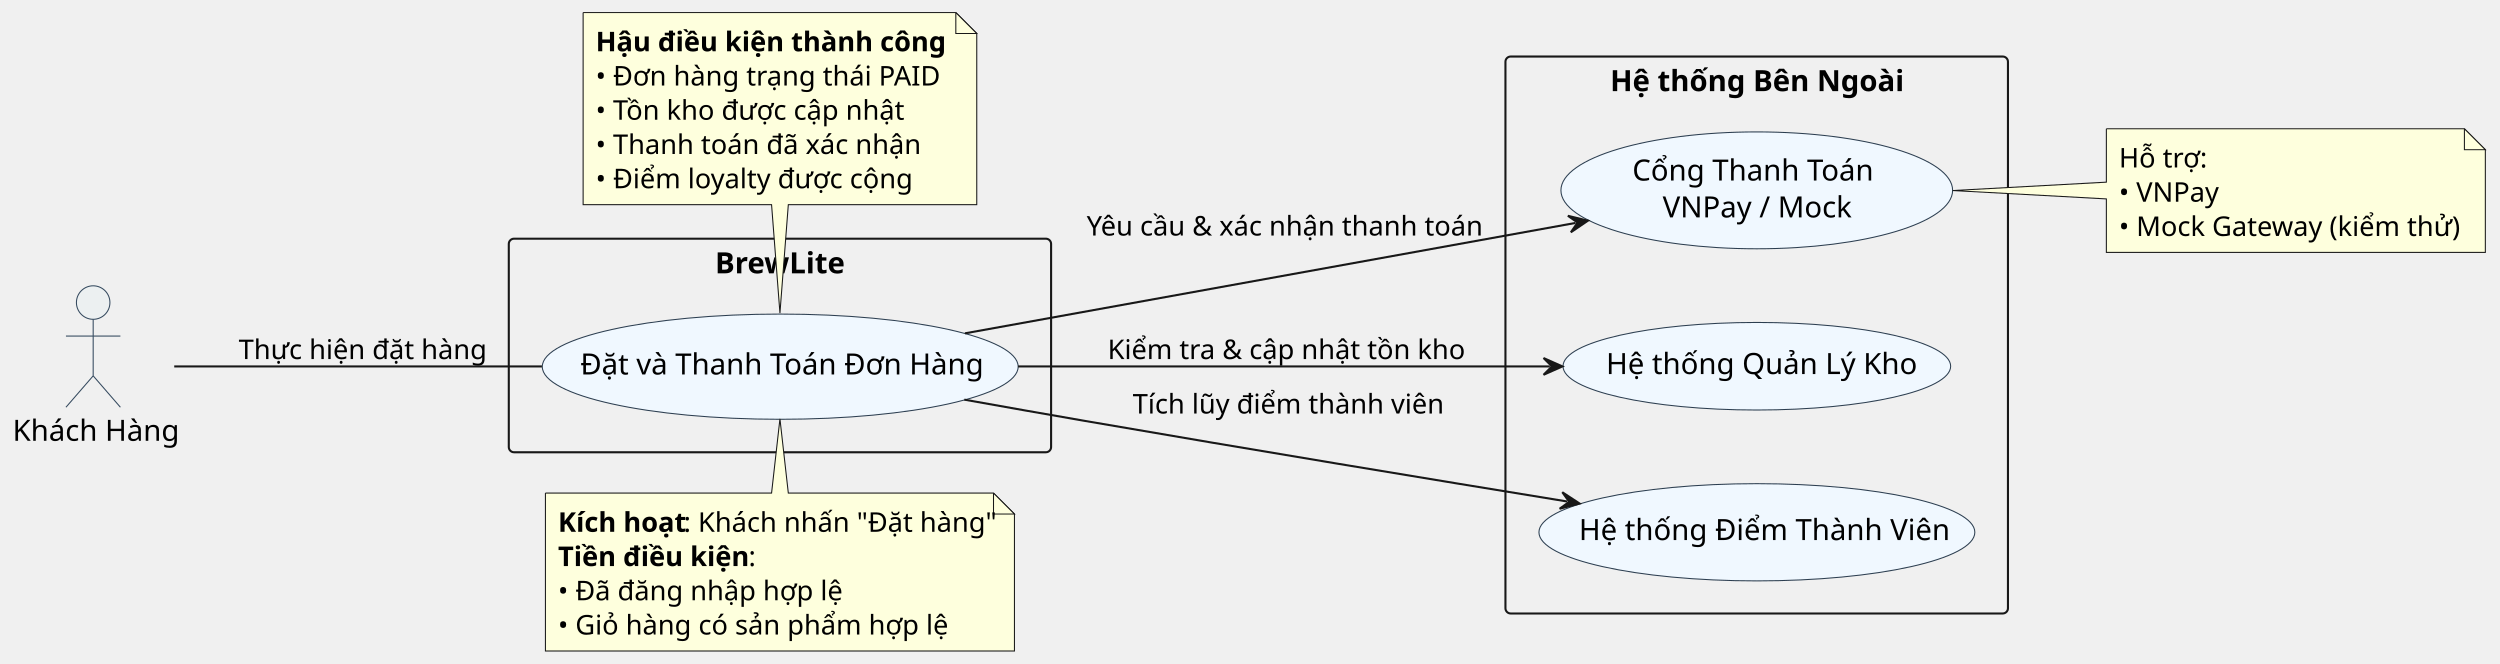
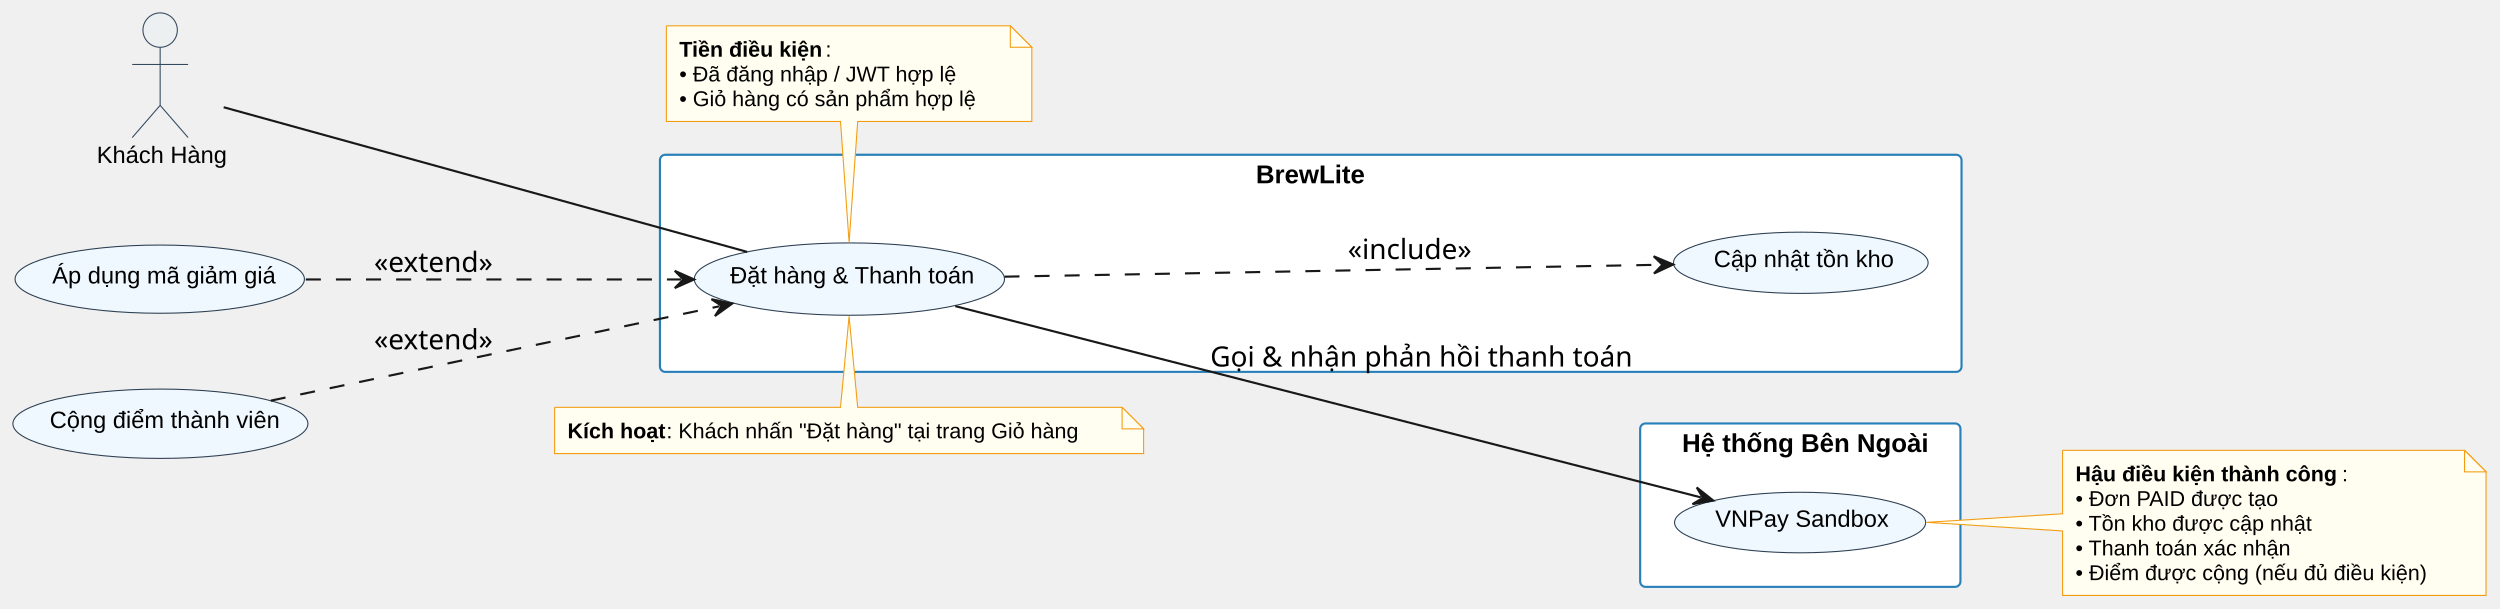
- <svg xmlns="http://www.w3.org/2000/svg" contentStyleType="text/css" height="317px" preserveAspectRatio="none" style="width:1194px;height:317px;background:#FFFFFF;" version="1.1" viewBox="0 0 1194 317" width="1194px" zoomAndPan="magnify">
+ <svg xmlns="http://www.w3.org/2000/svg" contentStyleType="text/css" height="283px" preserveAspectRatio="none" style="width:1163px;height:283px;background:#FFFFFF;" version="1.1" viewBox="0 0 1163 283" width="1163px" zoomAndPan="magnify">
  <defs />
  <g>
    <g id="cluster_BrewLite">
-       <rect fill="none" height="102" rx="2.5" ry="2.5" style="stroke:#181818;stroke-width:1.0;" width="259" x="243" y="114" />
-       <text fill="#000000" font-family="sans-serif" font-size="14" font-weight="bold" lengthAdjust="spacing" textLength="62" x="341.5" y="130.533">BrewLite</text>
+       <rect fill="#FFFFFF" height="101" rx="2.5" ry="2.5" style="stroke:#2980B9;stroke-width:1.0;" width="605.5" x="307" y="72" />
+       <text fill="#000000" font-family="Arial" font-size="12" font-weight="bold" lengthAdjust="spacing" textLength="51" x="584.25" y="85.256">BrewLite</text>
    </g>
    <g id="cluster_Hệ thống Bên Ngoài">
-       <rect fill="none" height="266" rx="2.5" ry="2.5" style="stroke:#181818;stroke-width:1.0;" width="240" x="719" y="27" />
-       <text fill="#000000" font-family="sans-serif" font-size="14" font-weight="bold" lengthAdjust="spacing" textLength="140" x="769" y="43.533">Hệ thống Bên Ngoài</text>
+       <rect fill="#FFFFFF" height="76" rx="2.5" ry="2.5" style="stroke:#2980B9;stroke-width:1.0;" width="149" x="763" y="197" />
+       <text fill="#000000" font-family="Arial" font-size="12" font-weight="bold" lengthAdjust="spacing" textLength="110" x="782.5" y="210.256">Hệ thống Bên Ngoài</text>
    </g>
    <g id="elem_UC_MAIN">
-       <ellipse cx="372.636" cy="175.127" fill="#F0F8FF" rx="113.636" ry="25.127" style="stroke:#2C3E50;stroke-width:0.5;" />
-       <text fill="#000000" font-family="sans-serif" font-size="14" lengthAdjust="spacing" textLength="191" x="277.136" y="178.856">Đặt và Thanh Toán Đơn Hàng</text>
+       <ellipse cx="395.154" cy="129.831" fill="#F0F8FF" rx="72.154" ry="16.831" style="stroke:#2C3E50;stroke-width:0.5;" />
+       <text fill="#000000" font-family="Arial" font-size="11" lengthAdjust="spacing" textLength="111" x="339.654" y="131.824">Đặt hàng &amp; Thanh toán</text>
    </g>
-     <g id="elem_PG">
-       <ellipse cx="839.033" cy="90.91" fill="#F0F8FF" rx="93.533" ry="27.91" style="stroke:#2C3E50;stroke-width:0.5;" />
-       <text fill="#000000" font-family="sans-serif" font-size="14" lengthAdjust="spacing" textLength="116" x="779.581" y="86.233">Cổng Thanh Toán</text>
-       <text fill="#000000" font-family="sans-serif" font-size="14" lengthAdjust="spacing" textLength="87" x="794.081" y="103.843">VNPay / Mock</text>
+     <g id="elem_UC_STOCK">
+       <ellipse cx="837.734" cy="122.247" fill="#F0F8FF" rx="59.234" ry="14.247" style="stroke:#2C3E50;stroke-width:0.5;" />
+       <text fill="#000000" font-family="Arial" font-size="11" lengthAdjust="spacing" textLength="81" x="797.234" y="124.24">Cập nhật tồn kho</text>
    </g>
-     <g id="elem_KHO">
-       <ellipse cx="839.066" cy="174.913" fill="#F0F8FF" rx="92.566" ry="20.913" style="stroke:#2C3E50;stroke-width:0.5;" />
-       <text fill="#000000" font-family="sans-serif" font-size="14" lengthAdjust="spacing" textLength="144" x="767.066" y="178.642">Hệ thống Quản Lý Kho</text>
-     </g>
-     <g id="elem_LOYALTY">
-       <ellipse cx="839.089" cy="254.218" fill="#F0F8FF" rx="104.089" ry="23.218" style="stroke:#2C3E50;stroke-width:0.5;" />
-       <text fill="#000000" font-family="sans-serif" font-size="14" lengthAdjust="spacing" textLength="170" x="754.089" y="257.946">Hệ thống Điểm Thành Viên</text>
+     <g id="elem_VNP">
+       <ellipse cx="837.41" cy="243.082" fill="#F0F8FF" rx="58.41" ry="14.082" style="stroke:#2C3E50;stroke-width:0.5;" />
+       <text fill="#000000" font-family="Arial" font-size="11" lengthAdjust="spacing" textLength="79" x="797.91" y="245.075">VNPay Sandbox</text>
    </g>
    <g id="elem_KH">
-       <ellipse cx="44.5" cy="144.5" fill="#ECF0F1" rx="8" ry="8" style="stroke:#34495E;stroke-width:0.5;" />
-       <path d="M44.5,152.5 L44.5,179.5 M31.5,160.5 L57.5,160.5 M44.5,179.5 L31.5,194.5 M44.5,179.5 L57.5,194.5 " fill="none" style="stroke:#34495E;stroke-width:0.5;" />
-       <text fill="#000000" font-family="sans-serif" font-size="14" lengthAdjust="spacing" textLength="77" x="6" y="210.533">Khách Hàng</text>
+       <ellipse cx="74.5" cy="14" fill="#ECF0F1" rx="8" ry="8" style="stroke:#34495E;stroke-width:0.5;" />
+       <path d="M74.5,22 L74.5,49 M61.5,30 L87.5,30 M74.5,49 L61.5,64 M74.5,49 L87.5,64 " fill="none" style="stroke:#34495E;stroke-width:0.5;" />
+       <text fill="#000000" font-family="Arial" font-size="11" lengthAdjust="spacing" textLength="59" x="45" y="75.818">Khách Hàng</text>
    </g>
-     <g id="elem_GMN13">
-       <path d="M260.5,235.5 L260.5,310.906 A0,0 0 0 0 260.5,310.906 L484.5,310.906 A0,0 0 0 0 484.5,310.906 L484.5,245.5 L474.5,235.5 L376.5,235.5 L372.5,200.04 L368.5,235.5 L260.5,235.5 A0,0 0 0 0 260.5,235.5 " fill="#FEFFDD" style="stroke:#181818;stroke-width:0.5;" />
-       <path d="M474.5,235.5 L474.5,245.5 L484.5,245.5 L474.5,235.5 " fill="#FEFFDD" style="stroke:#181818;stroke-width:0.5;" />
-       <text fill="#000000" font-family="sans-serif" font-size="13" font-weight="bold" lengthAdjust="spacing" textLength="60" x="266.5" y="253.995">Kích hoạt</text>
-       <text fill="#000000" font-family="sans-serif" font-size="13" lengthAdjust="spacing" textLength="143" x="326.5" y="253.995">: Khách nhấn "Đặt hàng"</text>
-       <text fill="#000000" font-family="sans-serif" font-size="13" font-weight="bold" lengthAdjust="spacing" textLength="91" x="266.5" y="270.347">Tiền điều kiện</text>
-       <text fill="#000000" font-family="sans-serif" font-size="13" lengthAdjust="spacing" textLength="4" x="357.5" y="270.347">:</text>
-       <text fill="#000000" font-family="sans-serif" font-size="13" lengthAdjust="spacing" textLength="130" x="266.5" y="286.698">• Đã đăng nhập hợp lệ</text>
-       <text fill="#000000" font-family="sans-serif" font-size="13" lengthAdjust="spacing" textLength="181" x="266.5" y="303.05">• Giỏ hàng có sản phẩm hợp lệ</text>
+     <g id="elem_Áp dụng mã giảm giá">
+       <ellipse cx="74.311" cy="129.862" fill="#F0F8FF" rx="67.311" ry="15.862" style="stroke:#2C3E50;stroke-width:0.5;" />
+       <text fill="#000000" font-family="Arial" font-size="11" lengthAdjust="spacing" textLength="100" x="24.311" y="131.856">Áp dụng mã giảm giá</text>
    </g>
-     <g id="elem_GMN16">
-       <path d="M278.5,6 L278.5,97.758 A0,0 0 0 0 278.5,97.758 L368.5,97.758 L372.5,149.54 L376.5,97.758 L466.5,97.758 A0,0 0 0 0 466.5,97.758 L466.5,16 L456.5,6 L278.5,6 A0,0 0 0 0 278.5,6 " fill="#FEFFDD" style="stroke:#181818;stroke-width:0.5;" />
-       <path d="M456.5,6 L456.5,16 L466.5,16 L456.5,6 " fill="#FEFFDD" style="stroke:#181818;stroke-width:0.5;" />
-       <text fill="#000000" font-family="sans-serif" font-size="13" font-weight="bold" lengthAdjust="spacing" textLength="163" x="284.5" y="24.495">Hậu điều kiện thành công</text>
-       <text fill="#000000" font-family="sans-serif" font-size="13" lengthAdjust="spacing" textLength="4" x="447.5" y="24.495">:</text>
-       <text fill="#000000" font-family="sans-serif" font-size="13" lengthAdjust="spacing" textLength="158" x="284.5" y="40.847">• Đơn hàng trạng thái PAID</text>
-       <text fill="#000000" font-family="sans-serif" font-size="13" lengthAdjust="spacing" textLength="145" x="284.5" y="57.198">• Tồn kho được cập nhật</text>
-       <text fill="#000000" font-family="sans-serif" font-size="13" lengthAdjust="spacing" textLength="148" x="284.5" y="73.55">• Thanh toán đã xác nhận</text>
-       <text fill="#000000" font-family="sans-serif" font-size="13" lengthAdjust="spacing" textLength="149" x="284.5" y="89.901">• Điểm loyalty được cộng</text>
+     <g id="elem_Cộng điểm thành viên">
+       <ellipse cx="74.622" cy="197.124" fill="#F0F8FF" rx="68.622" ry="16.124" style="stroke:#2C3E50;stroke-width:0.5;" />
+       <text fill="#000000" font-family="Arial" font-size="11" lengthAdjust="spacing" textLength="103" x="23.122" y="199.118">Cộng điểm thành viên</text>
    </g>
-     <g id="elem_GMN19">
-       <path d="M1006,61.5 L1006,87 L932.6,91 L1006,95 L1006,120.555 A0,0 0 0 0 1006,120.555 L1187,120.555 A0,0 0 0 0 1187,120.555 L1187,71.5 L1177,61.5 L1006,61.5 A0,0 0 0 0 1006,61.5 " fill="#FEFFDD" style="stroke:#181818;stroke-width:0.5;" />
-       <path d="M1177,61.5 L1177,71.5 L1187,71.5 L1177,61.5 " fill="#FEFFDD" style="stroke:#181818;stroke-width:0.5;" />
-       <text fill="#000000" font-family="sans-serif" font-size="13" lengthAdjust="spacing" textLength="41" x="1012" y="79.995">Hỗ trợ:</text>
-       <text fill="#000000" font-family="sans-serif" font-size="13" lengthAdjust="spacing" textLength="50" x="1012" y="96.347">• VNPay</text>
-       <text fill="#000000" font-family="sans-serif" font-size="13" lengthAdjust="spacing" textLength="160" x="1012" y="112.698">• Mock Gateway (kiểm thử)</text>
+     <g id="elem_GMN15">
+       <path d="M258,189.5 L258,210.999 A0,0 0 0 0 258,210.999 L532,210.999 A0,0 0 0 0 532,210.999 L532,199.5 L522,189.5 L399,189.5 L395,147.15 L391,189.5 L258,189.5 A0,0 0 0 0 258,189.5 " fill="#FFFEF0" style="stroke:#F39C12;stroke-width:0.5;" />
+       <path d="M522,189.5 L522,199.5 L532,199.5 L522,189.5 " fill="#FFFEF0" style="stroke:#F39C12;stroke-width:0.5;" />
+       <text fill="#000000" font-family="Arial" font-size="10" font-weight="bold" lengthAdjust="spacing" textLength="46" x="264" y="203.88">Kích hoạt</text>
+       <text fill="#000000" font-family="Arial" font-size="10" lengthAdjust="spacing" textLength="207" x="310" y="203.88">: Khách nhấn "Đặt hàng" tại trang Giỏ hàng</text>
+     </g>
+     <g id="elem_GMN18">
+       <path d="M310,12 L310,56.497 A0,0 0 0 0 310,56.497 L391,56.497 L395,112.75 L399,56.497 L480,56.497 A0,0 0 0 0 480,56.497 L480,22 L470,12 L310,12 A0,0 0 0 0 310,12 " fill="#FFFEF0" style="stroke:#F39C12;stroke-width:0.5;" />
+       <path d="M470,12 L470,22 L480,22 L470,12 " fill="#FFFEF0" style="stroke:#F39C12;stroke-width:0.5;" />
+       <text fill="#000000" font-family="Arial" font-size="10" font-weight="bold" lengthAdjust="spacing" textLength="68" x="316" y="26.38">Tiền điều kiện</text>
+       <text fill="#000000" font-family="Arial" font-size="10" lengthAdjust="spacing" textLength="3" x="384" y="26.38">:</text>
+       <text fill="#000000" font-family="Arial" font-size="10" lengthAdjust="spacing" textLength="138" x="316" y="37.879">• Đã đăng nhập / JWT hợp lệ</text>
+       <text fill="#000000" font-family="Arial" font-size="10" lengthAdjust="spacing" textLength="149" x="316" y="49.378">• Giỏ hàng có sản phẩm hợp lệ</text>
+     </g>
+     <g id="elem_GMN21">
+       <path d="M959.5,209.5 L959.5,239 L896.19,243 L959.5,247 L959.5,276.995 A0,0 0 0 0 959.5,276.995 L1156.5,276.995 A0,0 0 0 0 1156.5,276.995 L1156.5,219.5 L1146.5,209.5 L959.5,209.5 A0,0 0 0 0 959.5,209.5 " fill="#FFFEF0" style="stroke:#F39C12;stroke-width:0.5;" />
+       <path d="M1146.5,209.5 L1146.5,219.5 L1156.5,219.5 L1146.5,209.5 " fill="#FFFEF0" style="stroke:#F39C12;stroke-width:0.5;" />
+       <text fill="#000000" font-family="Arial" font-size="10" font-weight="bold" lengthAdjust="spacing" textLength="124" x="965.5" y="223.88">Hậu điều kiện thành công</text>
+       <text fill="#000000" font-family="Arial" font-size="10" lengthAdjust="spacing" textLength="3" x="1089.5" y="223.88">:</text>
+       <text fill="#000000" font-family="Arial" font-size="10" lengthAdjust="spacing" textLength="101" x="965.5" y="235.379">• Đơn PAID được tạo</text>
+       <text fill="#000000" font-family="Arial" font-size="10" lengthAdjust="spacing" textLength="119" x="965.5" y="246.878">• Tồn kho được cập nhật</text>
+       <text fill="#000000" font-family="Arial" font-size="10" lengthAdjust="spacing" textLength="109" x="965.5" y="258.377">• Thanh toán xác nhận</text>
+       <text fill="#000000" font-family="Arial" font-size="10" lengthAdjust="spacing" textLength="176" x="965.5" y="269.876">• Điểm được cộng (nếu đủ điều kiện)</text>
    </g>
    <g id="link_KH_UC_MAIN">
-       <path d="M83.21,175 C125.95,175 197.63,175 258.82,175 " fill="none" id="KH-UC_MAIN" style="stroke:#181818;stroke-width:1.0;" />
-       <text fill="#000000" font-family="sans-serif" font-size="13" lengthAdjust="spacing" textLength="112" x="114" y="171.495">Thực hiện đặt hàng</text>
+       <path d="M104.05,49.89 C159.17,65.12 280.7,98.7 347.6,117.18 " fill="none" id="KH-UC_MAIN" style="stroke:#181818;stroke-width:1.0;" />
    </g>
-     <g id="link_UC_MAIN_PG">
-       <path d="M460.87,159.2 C546.41,143.73 669.706,121.438 752.486,106.468 " fill="none" id="UC_MAIN-to-PG" style="stroke:#181818;stroke-width:1.0;" />
-       <polygon fill="#181818" points="758.39,105.4,748.822,103.065,753.47,106.29,750.245,110.938,758.39,105.4" style="stroke:#181818;stroke-width:1.0;" />
-       <text fill="#000000" font-family="sans-serif" font-size="13" lengthAdjust="spacing" textLength="183" x="519" y="112.495">Yêu cầu &amp; xác nhận thanh toán</text>
+     <g id="link_UC_MAIN_UC_STOCK">
+       <path d="M467.26,128.71 C553.83,127.13 692.191,124.618 772.361,123.168 " fill="none" id="UC_MAIN-to-UC_STOCK" style="stroke:#181818;stroke-width:1.0;stroke-dasharray:7.0,7.0;" />
+       <polygon fill="#181818" points="778.36,123.06,769.289,119.223,773.361,123.15,769.434,127.222,778.36,123.06" style="stroke:#181818;stroke-width:1.0;" />
+       <text fill="#000000" font-family="sans-serif" font-size="13" lengthAdjust="spacing" textLength="55" x="627" y="120.495">«include»</text>
    </g>
-     <g id="link_UC_MAIN_KHO">
-       <path d="M486.24,175 C565.99,175 665.58,175 740.2,175 " fill="none" id="UC_MAIN-to-KHO" style="stroke:#181818;stroke-width:1.0;" />
-       <polygon fill="#181818" points="746.2,175,737.2,171,741.2,175,737.2,179,746.2,175" style="stroke:#181818;stroke-width:1.0;" />
-       <text fill="#000000" font-family="sans-serif" font-size="13" lengthAdjust="spacing" textLength="163" x="529" y="171.495">Kiểm tra &amp; cập nhật tồn kho</text>
+     <g id="link_Áp dụng mã giảm giá_UC_MAIN">
+       <path d="M142.27,130 C195.17,130 262.9,130 316.9,130 " fill="none" id="Áp dụng mã giảm giá-to-UC_MAIN" style="stroke:#181818;stroke-width:1.0;stroke-dasharray:7.0,7.0;" />
+       <polygon fill="#181818" points="322.9,130,313.9,126,317.9,130,313.9,134,322.9,130" style="stroke:#181818;stroke-width:1.0;" />
+       <text fill="#000000" font-family="sans-serif" font-size="13" lengthAdjust="spacing" textLength="53" x="174" y="126.495">«extend»</text>
    </g>
-     <g id="link_UC_MAIN_LOYALTY">
-       <path d="M460.57,190.87 C479.5,194.26 499.41,197.79 518,201 C598.18,214.85 683.878,228.985 748.478,239.515 " fill="none" id="UC_MAIN-to-LOYALTY" style="stroke:#181818;stroke-width:1.0;" />
-       <polygon fill="#181818" points="754.4,240.48,746.161,235.084,749.465,239.676,744.874,242.98,754.4,240.48" style="stroke:#181818;stroke-width:1.0;" />
-       <text fill="#000000" font-family="sans-serif" font-size="13" lengthAdjust="spacing" textLength="139" x="541" y="197.495">Tích lũy điểm thành viên</text>
+     <g id="link_Cộng điểm thành viên_UC_MAIN">
+       <path d="M125.97,186.38 C184.55,174.06 274.888,155.055 334.708,142.475 " fill="none" id="Cộng điểm thành viên-to-UC_MAIN" style="stroke:#181818;stroke-width:1.0;stroke-dasharray:7.0,7.0;" />
+       <polygon fill="#181818" points="340.58,141.24,330.95,139.178,335.687,142.269,332.596,147.006,340.58,141.24" style="stroke:#181818;stroke-width:1.0;" />
+       <text fill="#000000" font-family="sans-serif" font-size="13" lengthAdjust="spacing" textLength="53" x="174" y="162.495">«extend»</text>
+     </g>
+     <g id="link_UC_MAIN_VNP">
+       <path d="M444.4,142.42 C532.24,164.95 710.438,210.659 791.228,231.389 " fill="none" id="UC_MAIN-to-VNP" style="stroke:#181818;stroke-width:1.0;" />
+       <polygon fill="#181818" points="797.04,232.88,789.317,226.769,792.197,231.637,787.328,234.518,797.04,232.88" style="stroke:#181818;stroke-width:1.0;" />
+       <text fill="#000000" font-family="sans-serif" font-size="13" lengthAdjust="spacing" textLength="183" x="563" y="170.495">Gọi &amp; nhận phản hồi thanh toán</text>
    </g>
  </g>
</svg>
